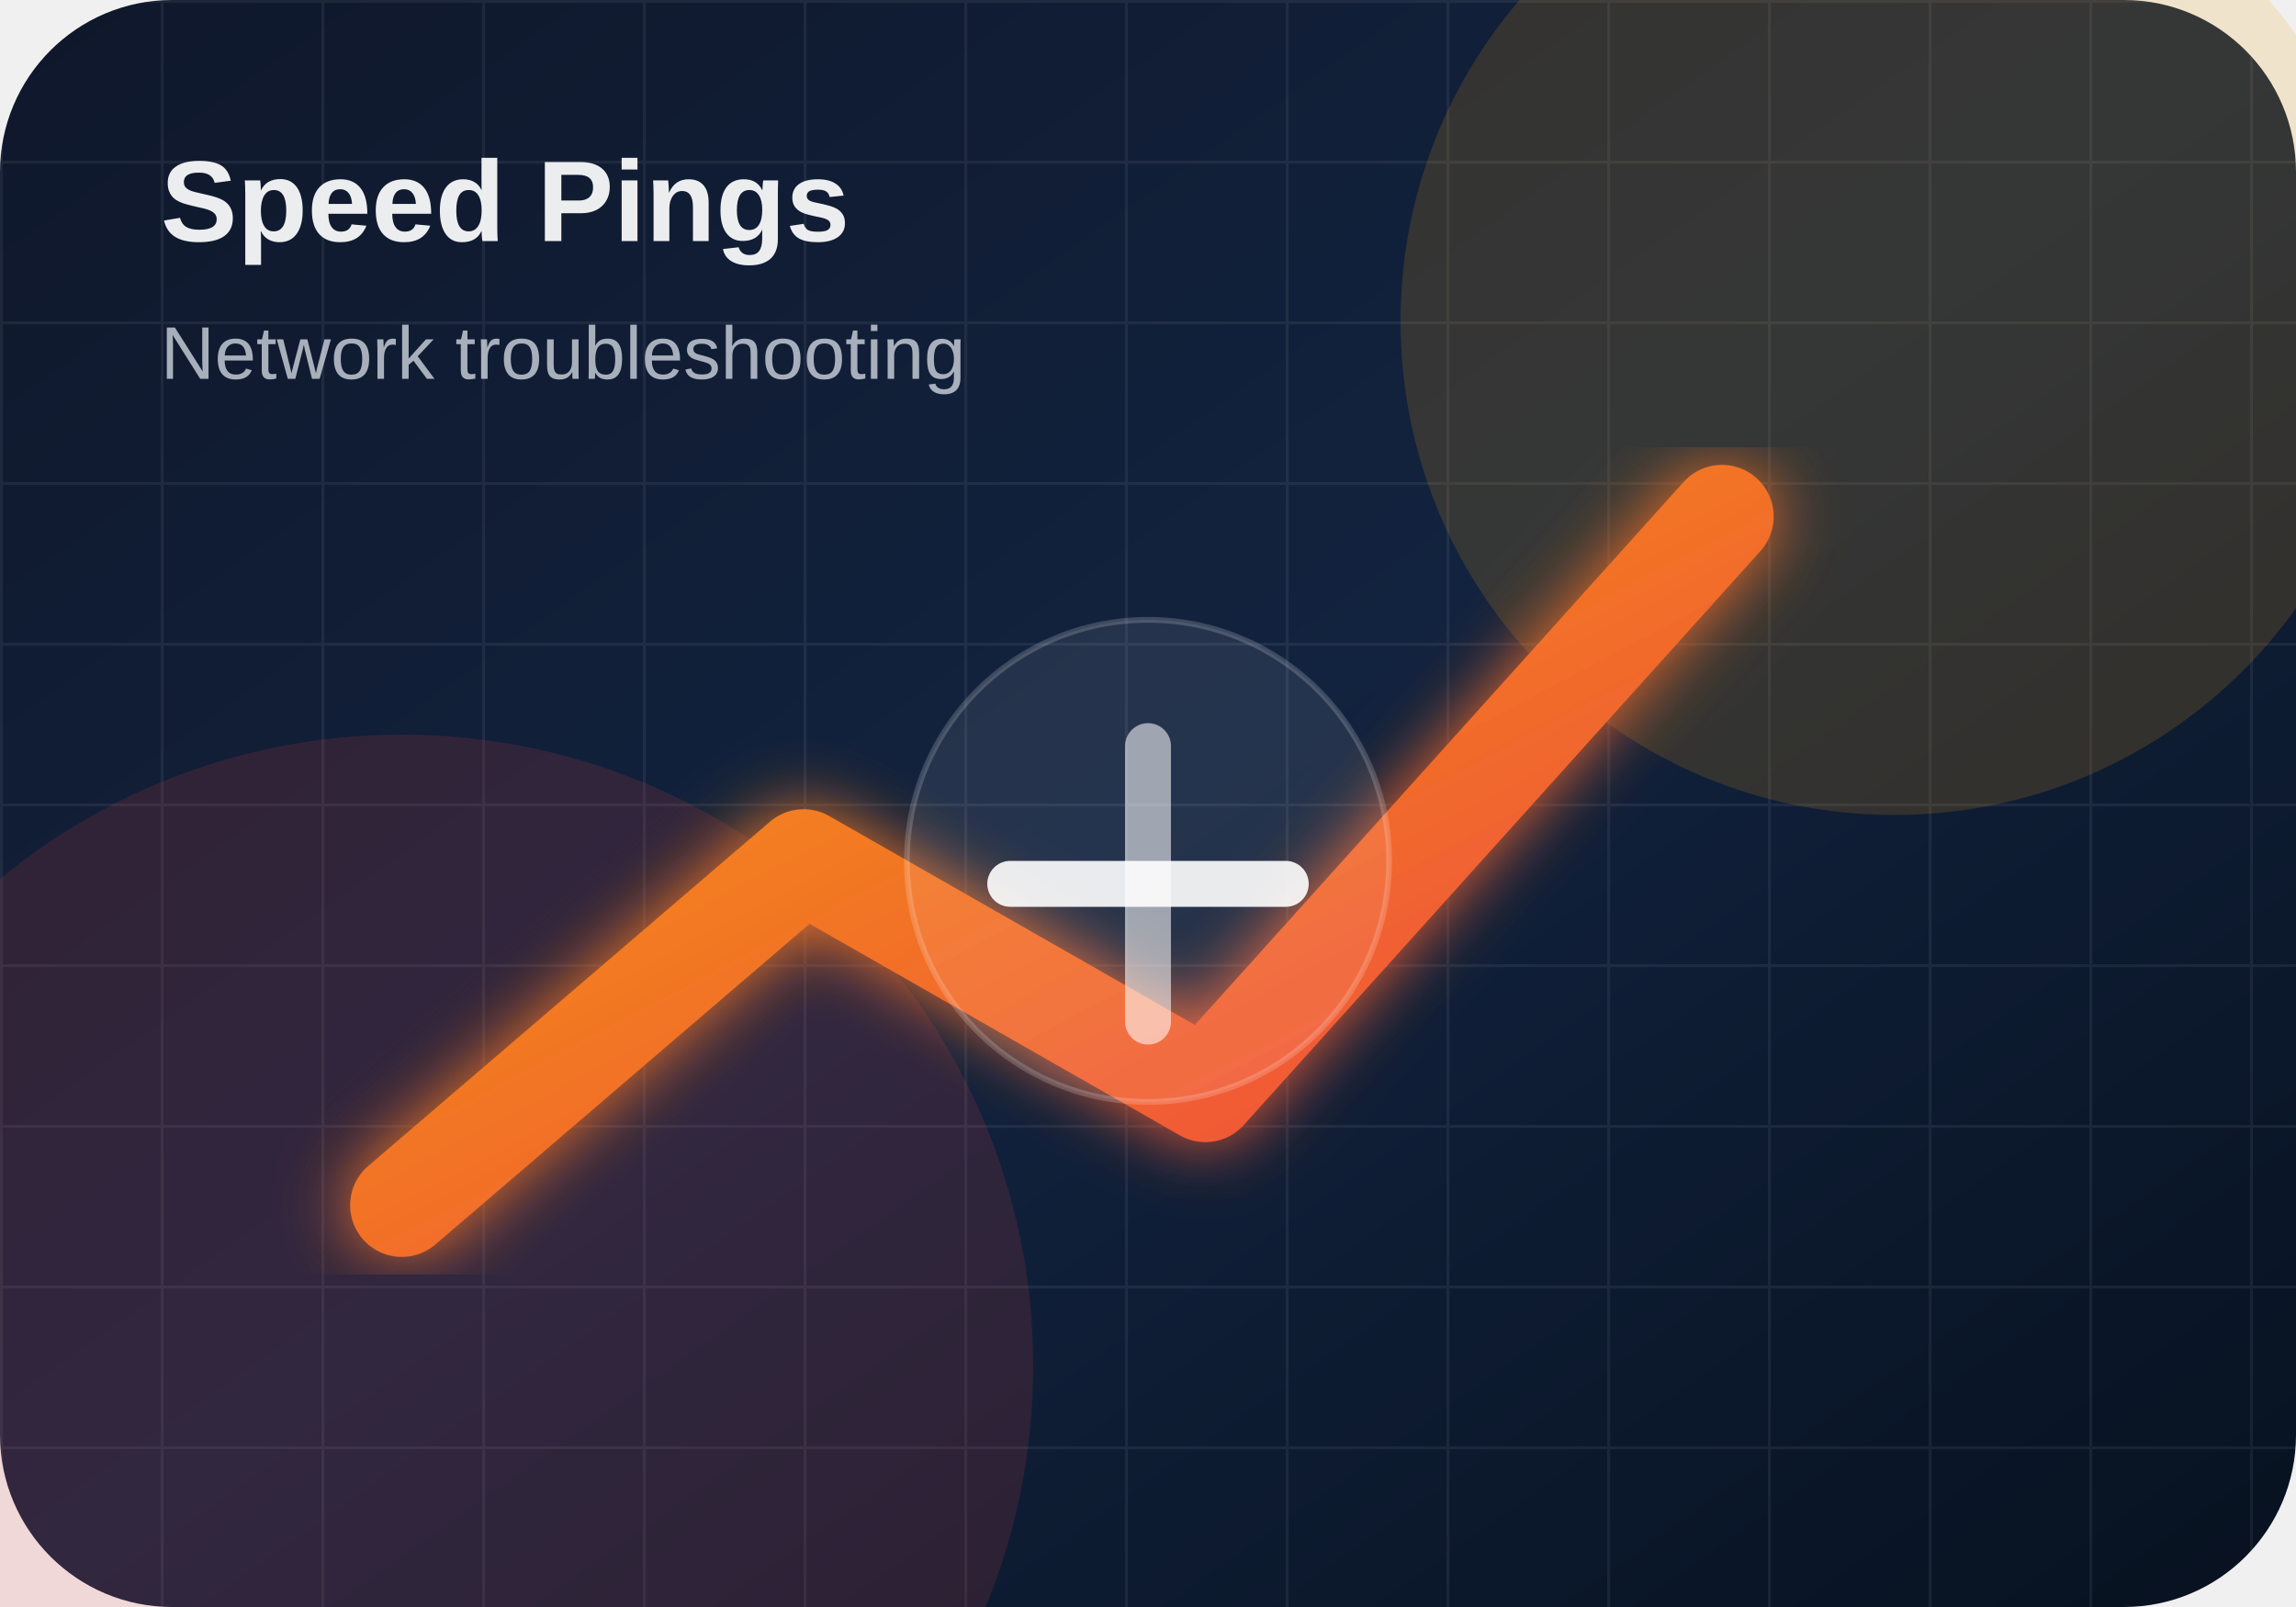
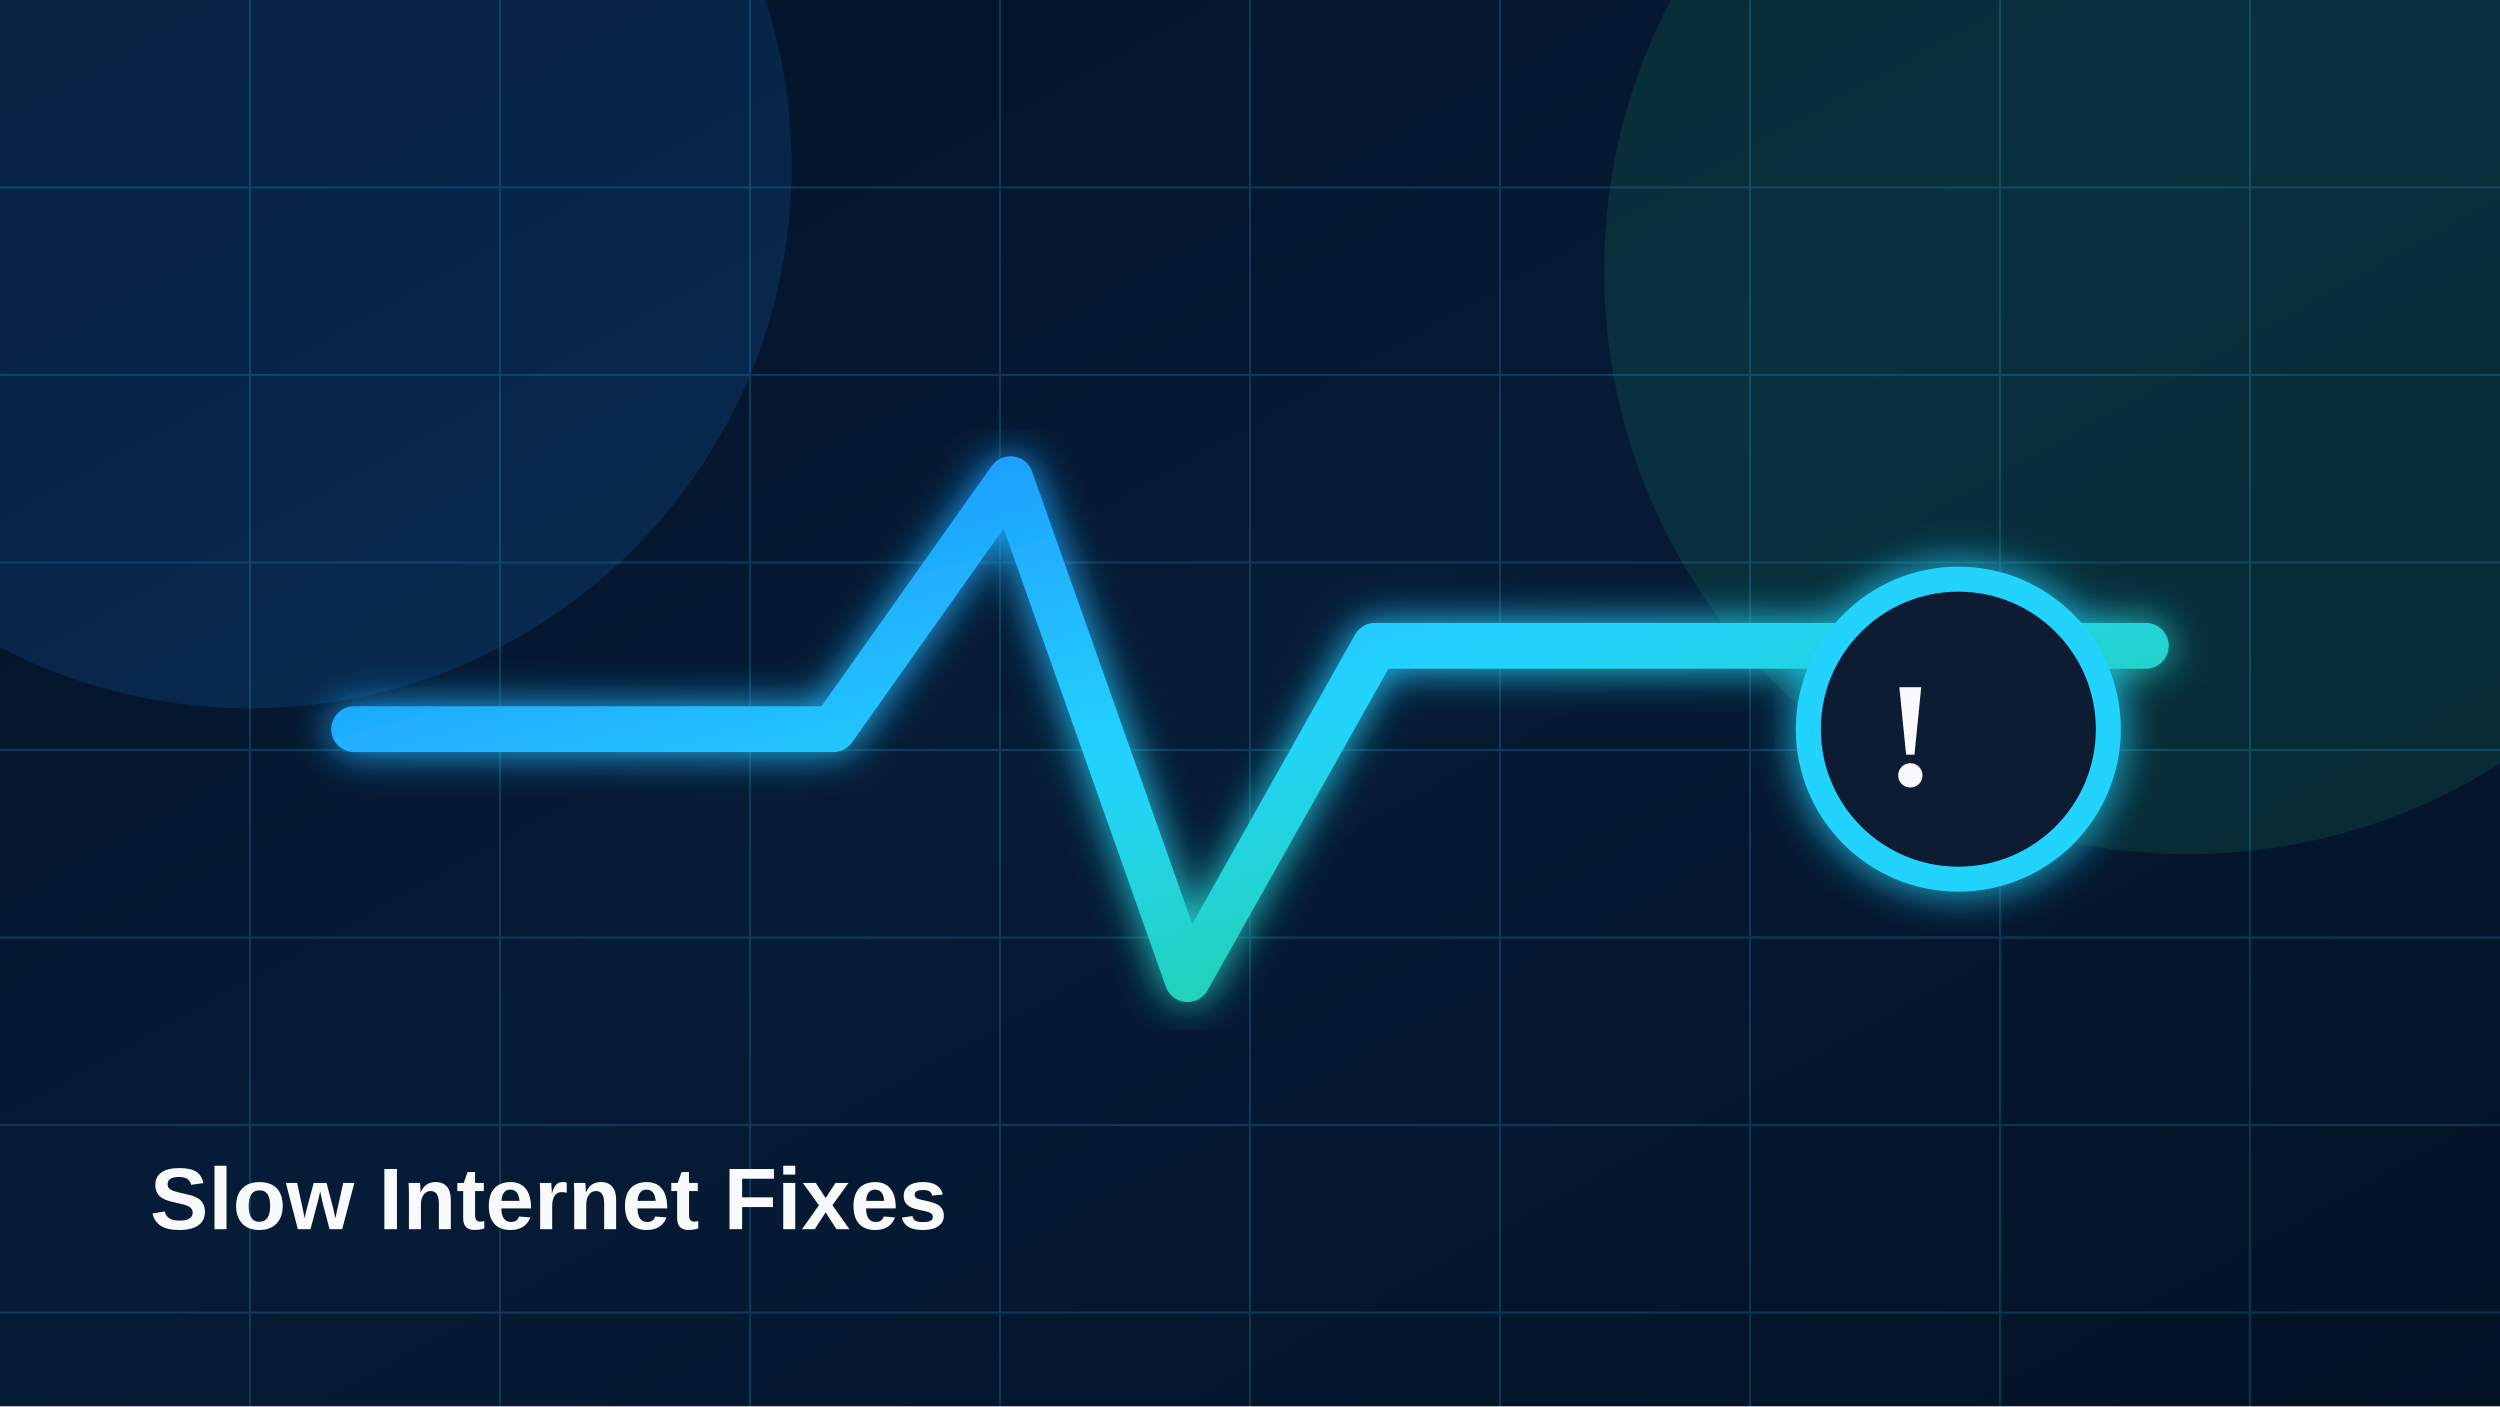
- <svg xmlns="http://www.w3.org/2000/svg" viewBox="0 0 400 280" role="img" aria-label="Network troubleshooting">
+ <svg xmlns="http://www.w3.org/2000/svg" viewBox="0 0 1200 675" role="img" aria-label="Slow Internet Fixes">
  <defs>
    <linearGradient id="bg" x1="0" y1="0" x2="1" y2="1">
-       <stop offset="0" stop-color="#0f172a" />
-       <stop offset="0.5" stop-color="#12233f" />
-       <stop offset="1" stop-color="#07111f" />
+       <stop stop-color="#031225" />
+       <stop offset="0.48" stop-color="#061b36" />
+       <stop offset="1" stop-color="#031225" />
    </linearGradient>
-     <linearGradient id="main" x1="0" y1="0" x2="1" y2="1">
-       <stop offset="0" stop-color="#f59e0b" />
-       <stop offset="1" stop-color="#ef4444" />
+     <linearGradient id="g" x1="0" y1="0" x2="1" y2="1">
+       <stop stop-color="#1E88FF" />
+       <stop offset=".5" stop-color="#21D4FD" />
+       <stop offset="1" stop-color="#21D07A" />
    </linearGradient>
    <filter id="glow">
-       <feGaussianBlur stdDeviation="6" result="b" />
+       <feGaussianBlur stdDeviation="10" result="b" />
      <feMerge>
        <feMergeNode in="b" />
        <feMergeNode in="SourceGraphic" />
      </feMerge>
    </filter>
-     <pattern id="grid" width="28" height="28" patternUnits="userSpaceOnUse">
-       <path d="M28 0H0V28" fill="none" stroke="rgba(255,255,255,.08)" stroke-width="1" />
-     </pattern>
  </defs>
-   <rect width="400" height="280" rx="30" fill="url(#bg)" />
-   <rect width="400" height="280" rx="30" fill="url(#grid)" opacity=".8" />
-   <circle cx="330" cy="56" r="86" fill="#f59e0b" opacity=".16" />
-   <circle cx="70" cy="238" r="110" fill="#ef4444" opacity=".14" />
-   <path d="M70,210 L140,150 L210,190 L300,90" fill="none" stroke="url(#main)" stroke-width="18" stroke-linecap="round" stroke-linejoin="round" filter="url(#glow)" />
-   <circle cx="200" cy="150" r="42" fill="rgba(255,255,255,.08)" stroke="rgba(255,255,255,.18)" />
-   <path d="M176 154 h48" stroke="white" stroke-opacity=".9" stroke-width="8" stroke-linecap="round" />
-   <path d="M200 130 v48" stroke="white" stroke-opacity=".56" stroke-width="8" stroke-linecap="round" />
-   <text x="28" y="42" fill="rgba(255,255,255,.92)" font-family="Arial, sans-serif" font-weight="800" font-size="20">Speed Pings</text>
-   <text x="28" y="66" fill="rgba(226,232,240,.72)" font-family="Arial, sans-serif" font-size="13">Network troubleshooting</text>
+   <rect width="1200" height="675" fill="url(#bg)" />
+   <circle cx="120" cy="80" r="260" fill="#1E88FF" opacity=".14" />
+   <circle cx="1050" cy="130" r="280" fill="#21D07A" opacity=".12" />
+   <g opacity=".18" stroke="#21D4FD">
+     <path d="M0 90 H1200" />
+     <path d="M0 180 H1200" />
+     <path d="M0 270 H1200" />
+     <path d="M0 360 H1200" />
+     <path d="M0 450 H1200" />
+     <path d="M0 540 H1200" />
+     <path d="M0 630 H1200" />
+     <path d="M120 0 V675" />
+     <path d="M240 0 V675" />
+     <path d="M360 0 V675" />
+     <path d="M480 0 V675" />
+     <path d="M600 0 V675" />
+     <path d="M720 0 V675" />
+     <path d="M840 0 V675" />
+     <path d="M960 0 V675" />
+     <path d="M1080 0 V675" />
+   </g>
+   <g filter="url(#glow)">
+     <path d="M170 350 h230 l85-120 85 240 90-160 h370" fill="none" stroke="url(#g)" stroke-width="22" stroke-linecap="round" stroke-linejoin="round" />
+     <circle cx="940" cy="350" r="72" fill="#071A32" stroke="#21D4FD" stroke-width="12" />
+     <text x="905" y="377" fill="#f8fafc" font-size="72" font-weight="900">!</text>
+   </g>
+   <text x="72" y="590" fill="#f8fafc" font-family="Arial, sans-serif" font-size="42" font-weight="800">Slow Internet Fixes</text>
</svg>
